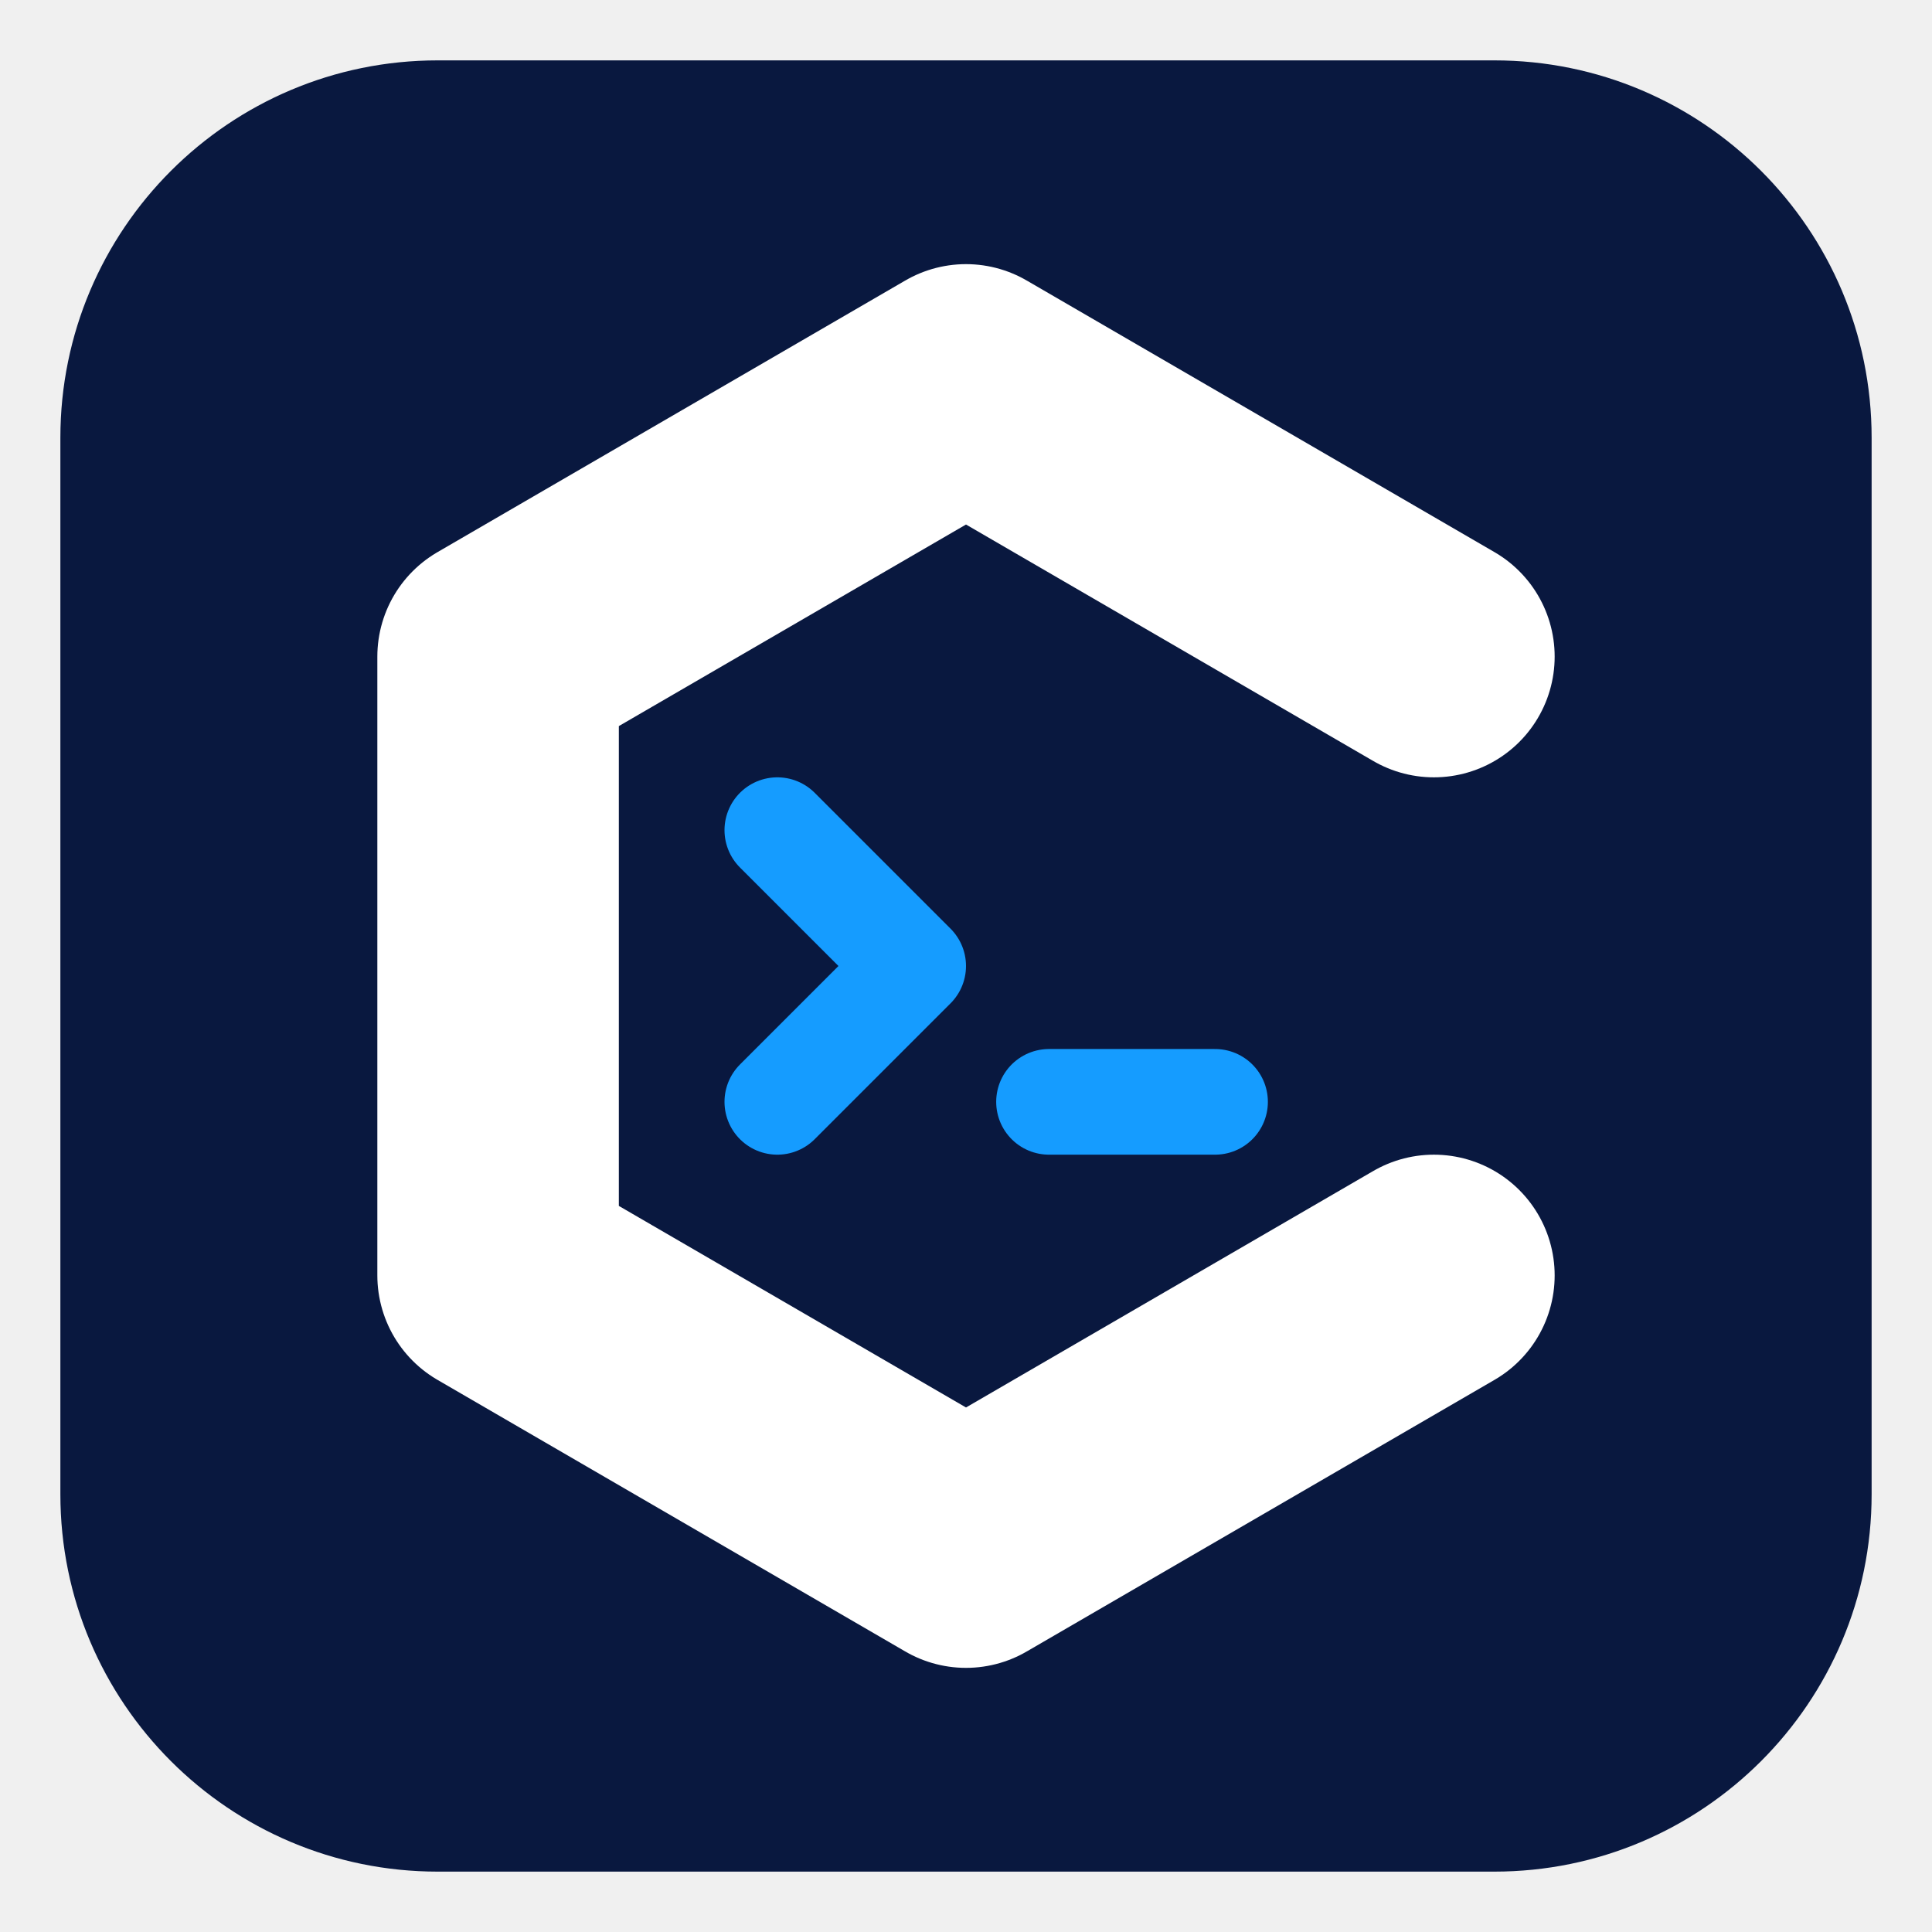
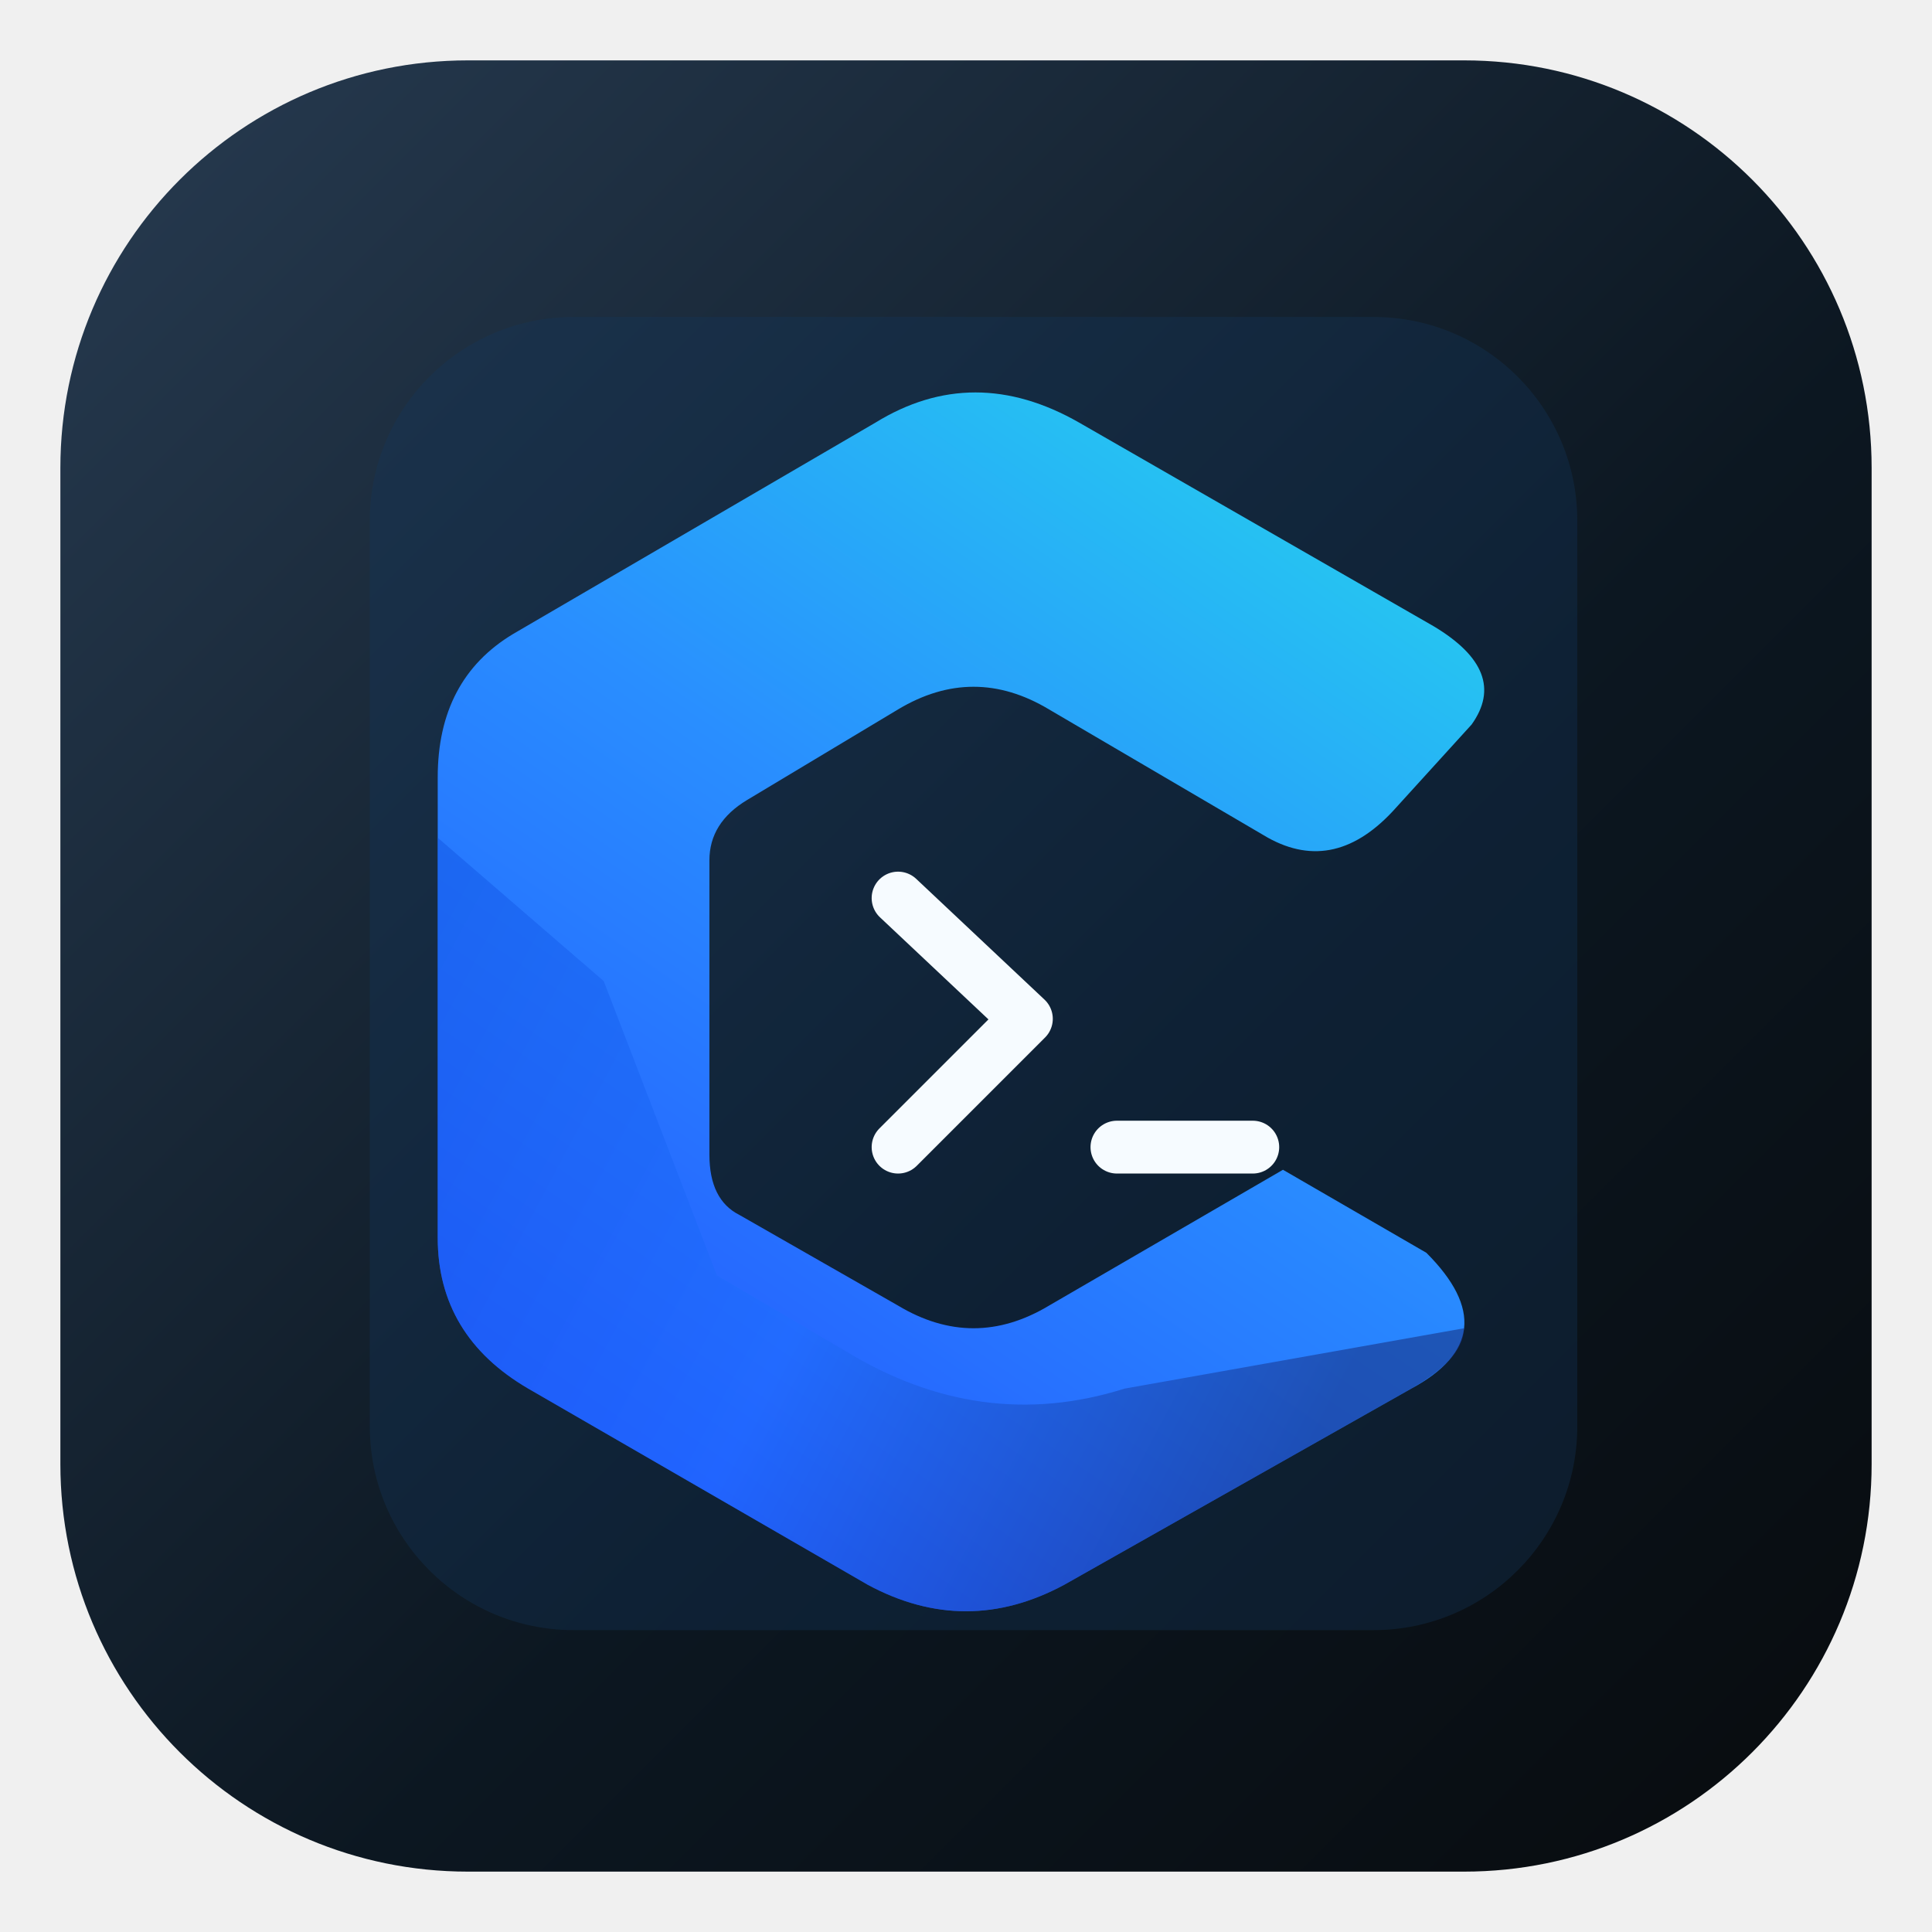
<svg xmlns="http://www.w3.org/2000/svg" width="256" height="256" viewBox="0 0 256 256">
-   <rect x="8" y="8" width="240" height="240" rx="50" fill="#09183F" />
-   <path d="M190 87L128 51L66 87V169L128 205L190 169" fill="none" stroke="#FFFFFF" stroke-width="32" stroke-linecap="round" stroke-linejoin="round" />
-   <path d="M103 110L121 128L103 146M139 146H161" fill="none" stroke="#159CFF" stroke-width="14" stroke-linecap="round" stroke-linejoin="round" />
+   <defs>
+     <linearGradient id="bg" x2="1" y2="1">
+       <stop stop-color="#273b51" />
+       <stop offset=".58" stop-color="#0c1721" />
+       <stop offset="1" stop-color="#080b0e" />
+     </linearGradient>
+     <linearGradient id="mark" x1=".8" y1="0" x2=".2" y2="1" gradientUnits="objectBoundingBox">
+       <stop stop-color="#25cdef" />
+       <stop offset=".44" stop-color="#298eff" />
+       <stop offset="1" stop-color="#2450ff" />
+     </linearGradient>
+     <linearGradient id="facet" x2="1" y2=".4">
+       <stop stop-color="#1154e3" />
+       <stop offset=".52" stop-color="#1d6eff" />
+       <stop offset="1" stop-color="#14246e" />
+     </linearGradient>
+     <linearGradient id="gold" x2=".3" y2="1">
+       <stop stop-color="#ffe7a5" />
+       <stop offset=".5" stop-color="#ffd475" />
+       <stop offset="1" stop-color="#d89b20" />
+     </linearGradient>
+   </defs>
+   <rect x="8" y="8" width="240" height="240" rx="54" fill="url(#bg)" />
+   <rect x="49" y="42" width="160" height="174" rx="27" fill="#12365a" opacity=".34" />
+   <path d="M190 83 143 56Q129 48 116 56L68 84Q58 90 58 103V164Q58 177 70 184L115 210Q128 217 141 210L187 184Q200 177 189 166L170 155 139 173Q129 179 119 173L98 161Q94 159 94 153V114Q94 109 99 106L119 94Q129 88 139 94L168 111Q177 116 185 107L195 96Q200 89 190 83Z" fill="url(#mark)" />
+   <path d="M58 111V164Q58 177 70 184L115 210Q128 217 141 210L187 184Q194 180 194 176L149 184Q130 190 112 179L95 169 80 130Z" fill="url(#facet)" opacity=".5" />
+   <path d="m119 119 17 16-17 17m29 0h18" fill="none" stroke="#f6fbff" stroke-width="7" stroke-linecap="round" stroke-linejoin="round" />
</svg>
